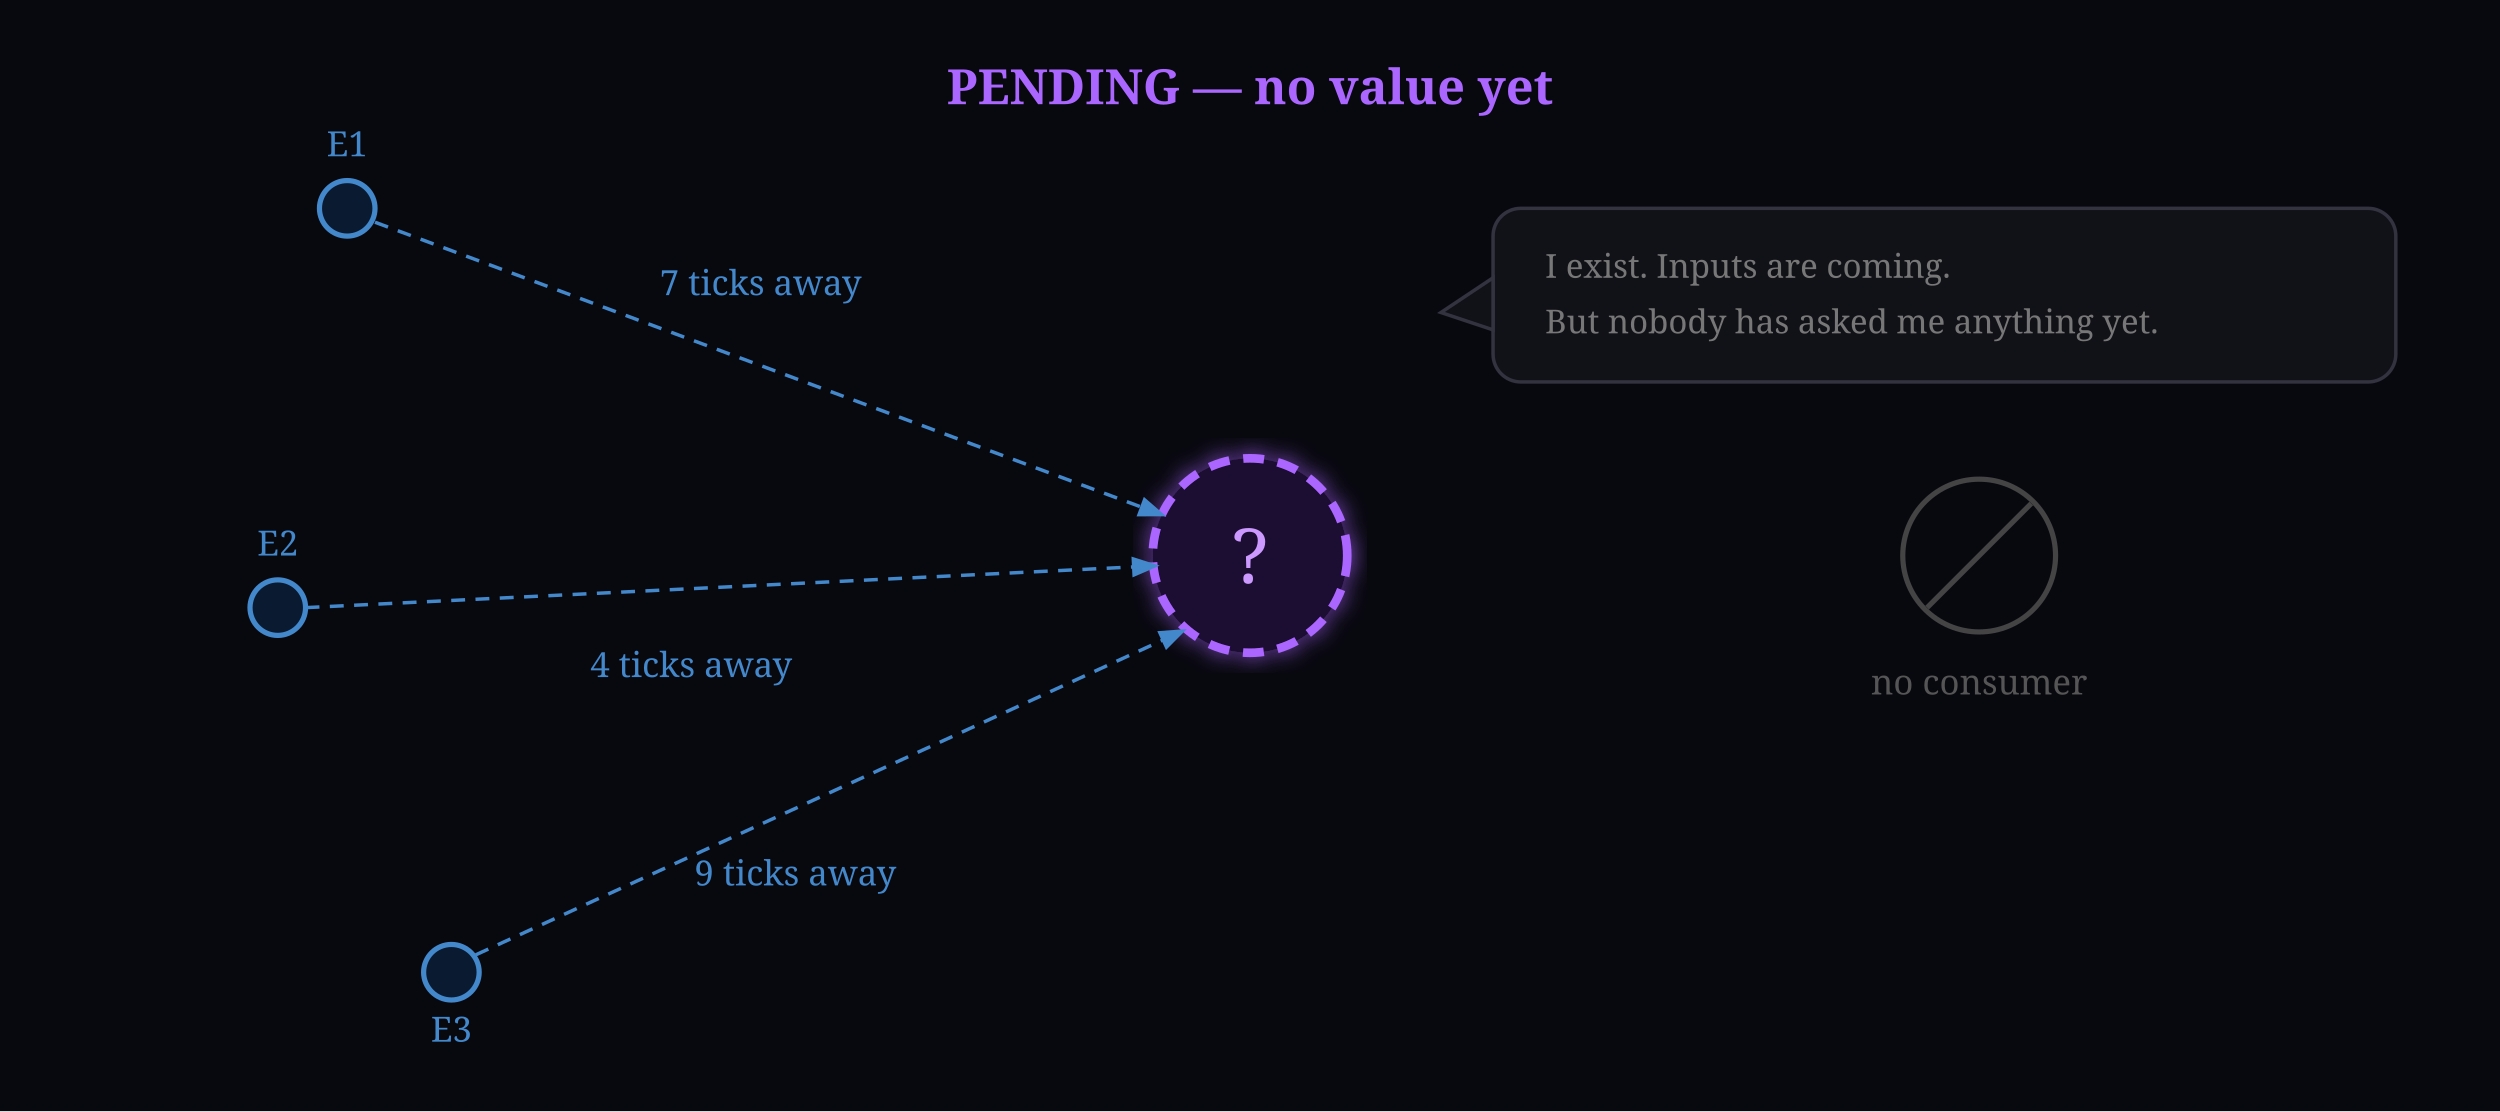
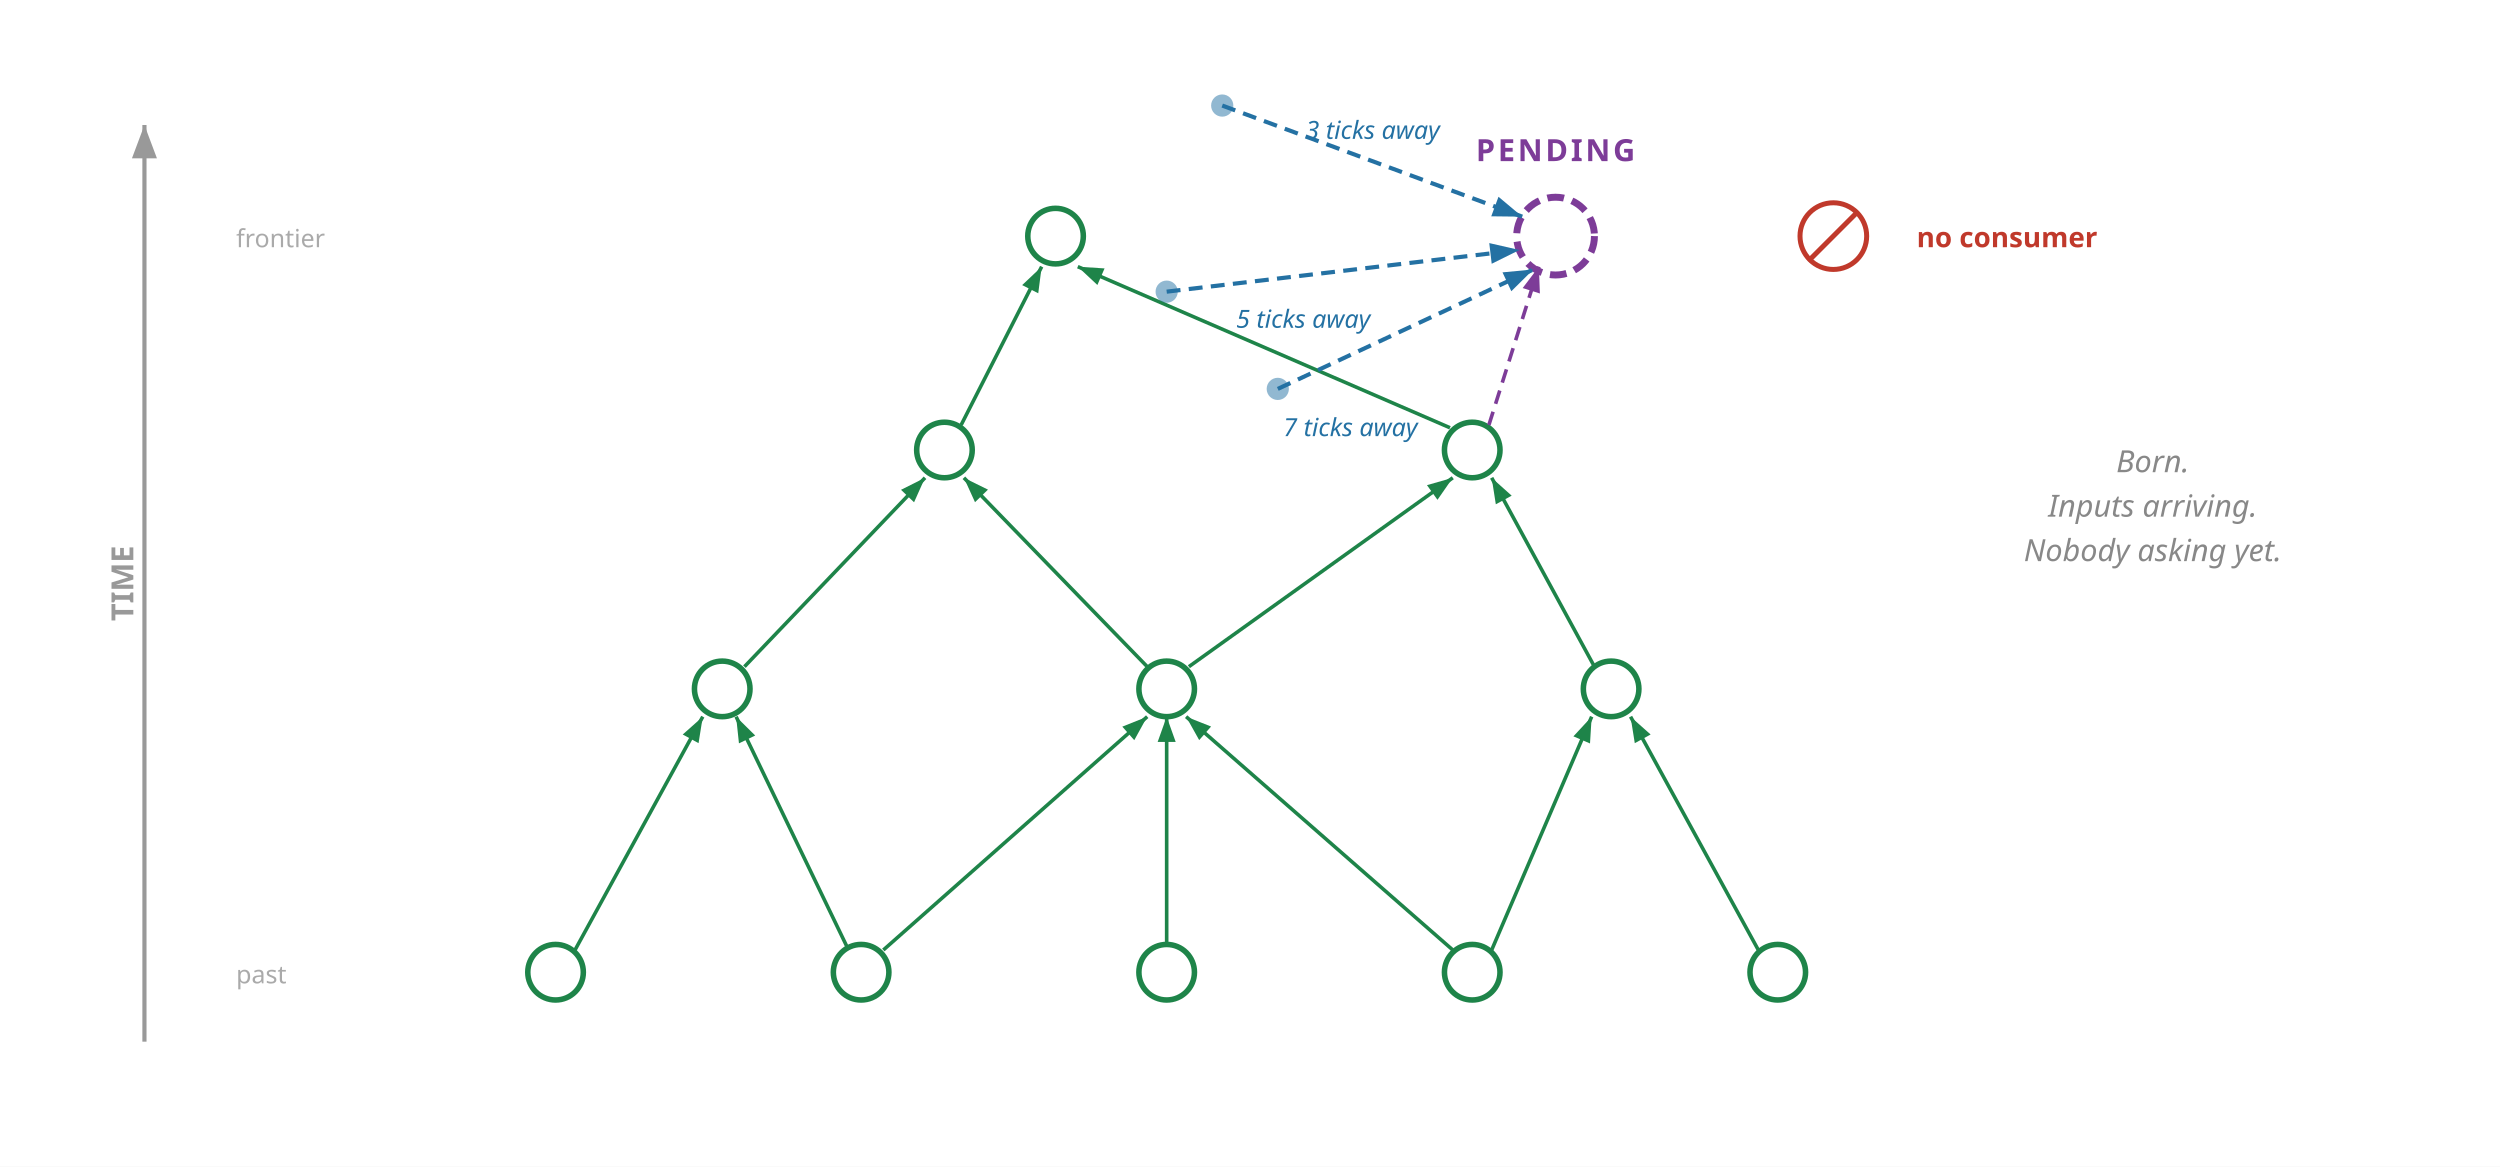
- <svg xmlns="http://www.w3.org/2000/svg" viewBox="0 0 720 320">
+ <svg xmlns="http://www.w3.org/2000/svg" viewBox="0 0 900 420" font-family="DM Sans, sans-serif">
+   <rect width="900" height="420" fill="white" />
  <defs>
-     <filter id="gp">
-       <feGaussianBlur stdDeviation="3" result="b" />
-       <feMerge>
-         <feMergeNode in="b" />
-         <feMergeNode in="SourceGraphic" />
-       </feMerge>
-     </filter>
-     <marker id="ab" markerWidth="8" markerHeight="8" refX="6" refY="3" orient="auto">
-       <path d="M0,0 L0,6 L8,3 z" fill="#4488cc" />
+     <marker id="edge-arr" markerWidth="7" markerHeight="5" refX="7" refY="2.5" orient="auto">
+       <path d="M0,0 L7,2.5 L0,5" fill="#1e8449" stroke="none" />
+     </marker>
+     <marker id="blue-arr" markerWidth="7" markerHeight="5" refX="7" refY="2.5" orient="auto">
+       <path d="M0,0 L7,2.5 L0,5" fill="#2471a3" stroke="none" />
+     </marker>
+     <marker id="purp-arr" markerWidth="7" markerHeight="5" refX="7" refY="2.5" orient="auto">
+       <path d="M0,0 L7,2.5 L0,5" fill="#7d3c98" stroke="none" />
+     </marker>
+     <marker id="time-arr" markerWidth="8" markerHeight="6" refX="8" refY="3" orient="auto">
+       <path d="M0,0 L8,3 L0,6" fill="#999" stroke="none" />
    </marker>
  </defs>
-   <rect width="720" height="320" fill="#08080f" />
-   <text x="360" y="30" fill="#aa66ff" font-size="14" text-anchor="middle" font-family="Georgia" font-weight="bold">PENDING — no value yet</text>
-   <circle cx="360" cy="160" r="28" fill="#1a0a30" stroke="#aa66ff" stroke-width="2.5" stroke-dasharray="6,4" filter="url(#gp)" />
-   <text x="360" y="168" fill="#cc99ff" font-size="22" text-anchor="middle" font-family="Georgia">?</text>
-   <circle cx="100" cy="60" r="8" fill="#0a1a30" stroke="#4488cc" stroke-width="1.5" />
-   <line x1="108" y1="64" x2="334" y2="148" stroke="#4488cc" stroke-width="1" stroke-dasharray="4,3" marker-end="url(#ab)" />
-   <text x="100" y="45" fill="#4488cc" font-size="10" text-anchor="middle" font-family="Georgia">E1</text>
-   <text x="190" y="85" fill="#4488cc" font-size="10" font-family="Georgia">7 ticks away</text>
-   <circle cx="80" cy="175" r="8" fill="#0a1a30" stroke="#4488cc" stroke-width="1.5" />
-   <line x1="88" y1="175" x2="332" y2="163" stroke="#4488cc" stroke-width="1" stroke-dasharray="4,3" marker-end="url(#ab)" />
-   <text x="80" y="160" fill="#4488cc" font-size="10" text-anchor="middle" font-family="Georgia">E2</text>
-   <text x="170" y="195" fill="#4488cc" font-size="10" font-family="Georgia">4 ticks away</text>
-   <circle cx="130" cy="280" r="8" fill="#0a1a30" stroke="#4488cc" stroke-width="1.5" />
-   <line x1="137" y1="275" x2="340" y2="182" stroke="#4488cc" stroke-width="1" stroke-dasharray="4,3" marker-end="url(#ab)" />
-   <text x="130" y="300" fill="#4488cc" font-size="10" text-anchor="middle" font-family="Georgia">E3</text>
-   <text x="200" y="255" fill="#4488cc" font-size="10" font-family="Georgia">9 ticks away</text>
-   <circle cx="570" cy="160" r="22" fill="none" stroke="#444444" stroke-width="1.5" />
-   <line x1="555" y1="175" x2="585" y2="145" stroke="#444444" stroke-width="1.5" />
-   <text x="570" y="200" fill="#555555" font-size="10" text-anchor="middle" font-family="Georgia">no consumer</text>
-   <rect x="430" y="60" width="260" height="50" rx="8" fill="#111118" stroke="#333340" stroke-width="1" />
-   <polygon points="430,80 415,90 430,95" fill="#111118" stroke="#333340" stroke-width="1" />
-   <text x="445" y="80" fill="#777777" font-size="9.5" font-family="Georgia">I exist. Inputs are coming.</text>
-   <text x="445" y="96" fill="#777777" font-size="9.5" font-family="Georgia">But nobody has asked me anything yet.</text>
+   <line x1="52" y1="375" x2="52" y2="45" stroke="#999" stroke-width="1.5" marker-end="url(#time-arr)" />
+   <text x="48" y="210" text-anchor="middle" font-size="11" fill="#999" font-weight="bold" transform="rotate(-90, 48, 210)">TIME</text>
+   <circle cx="200" cy="350" r="10" fill="white" stroke="#1e8449" stroke-width="2" />
+   <circle cx="310" cy="350" r="10" fill="white" stroke="#1e8449" stroke-width="2" />
+   <circle cx="420" cy="350" r="10" fill="white" stroke="#1e8449" stroke-width="2" />
+   <circle cx="530" cy="350" r="10" fill="white" stroke="#1e8449" stroke-width="2" />
+   <circle cx="640" cy="350" r="10" fill="white" stroke="#1e8449" stroke-width="2" />
+   <line x1="207" y1="342" x2="253" y2="258" stroke="#1e8449" stroke-width="1.3" marker-end="url(#edge-arr)" />
+   <line x1="305" y1="341" x2="265" y2="258" stroke="#1e8449" stroke-width="1.3" marker-end="url(#edge-arr)" />
+   <line x1="318" y1="342" x2="413" y2="258" stroke="#1e8449" stroke-width="1.3" marker-end="url(#edge-arr)" />
+   <line x1="420" y1="340" x2="420" y2="258" stroke="#1e8449" stroke-width="1.3" marker-end="url(#edge-arr)" />
+   <line x1="523" y1="342" x2="427" y2="258" stroke="#1e8449" stroke-width="1.3" marker-end="url(#edge-arr)" />
+   <line x1="537" y1="342" x2="573" y2="258" stroke="#1e8449" stroke-width="1.3" marker-end="url(#edge-arr)" />
+   <line x1="633" y1="342" x2="587" y2="258" stroke="#1e8449" stroke-width="1.3" marker-end="url(#edge-arr)" />
+   <circle cx="260" cy="248" r="10" fill="white" stroke="#1e8449" stroke-width="2" />
+   <circle cx="420" cy="248" r="10" fill="white" stroke="#1e8449" stroke-width="2" />
+   <circle cx="580" cy="248" r="10" fill="white" stroke="#1e8449" stroke-width="2" />
+   <line x1="268" y1="240" x2="333" y2="172" stroke="#1e8449" stroke-width="1.3" marker-end="url(#edge-arr)" />
+   <line x1="413" y1="240" x2="347" y2="172" stroke="#1e8449" stroke-width="1.3" marker-end="url(#edge-arr)" />
+   <line x1="428" y1="240" x2="523" y2="172" stroke="#1e8449" stroke-width="1.3" marker-end="url(#edge-arr)" />
+   <line x1="574" y1="240" x2="537" y2="172" stroke="#1e8449" stroke-width="1.3" marker-end="url(#edge-arr)" />
+   <circle cx="340" cy="162" r="10" fill="white" stroke="#1e8449" stroke-width="2" />
+   <circle cx="530" cy="162" r="10" fill="white" stroke="#1e8449" stroke-width="2" />
+   <line x1="346" y1="153" x2="375" y2="96" stroke="#1e8449" stroke-width="1.3" marker-end="url(#edge-arr)" />
+   <line x1="522" y1="154" x2="388" y2="96" stroke="#1e8449" stroke-width="1.3" marker-end="url(#edge-arr)" />
+   <line x1="536" y1="153" x2="554" y2="96" stroke="#7d3c98" stroke-width="1.3" stroke-dasharray="5,3" marker-end="url(#purp-arr)" />
+   <circle cx="380" cy="85" r="10" fill="white" stroke="#1e8449" stroke-width="2" />
+   <circle cx="560" cy="85" r="14" fill="none" stroke="#7d3c98" stroke-width="2.5" stroke-dasharray="6,3" />
+   <text x="560" y="58" text-anchor="middle" font-size="11" font-weight="bold" fill="#7d3c98" letter-spacing="1">PENDING</text>
+   <line x1="440" y1="38" x2="548" y2="78" stroke="#2471a3" stroke-width="1.5" stroke-dasharray="5,3" marker-end="url(#blue-arr)" />
+   <circle cx="440" cy="38" r="4" fill="#2471a3" opacity="0.5" />
+   <text x="470" y="50" font-size="9" fill="#2471a3" font-style="italic">3 ticks away</text>
+   <line x1="420" y1="105" x2="547" y2="90" stroke="#2471a3" stroke-width="1.5" stroke-dasharray="5,3" marker-end="url(#blue-arr)" />
+   <circle cx="420" cy="105" r="4" fill="#2471a3" opacity="0.5" />
+   <text x="445" y="118" font-size="9" fill="#2471a3" font-style="italic">5 ticks away</text>
+   <line x1="460" y1="140" x2="552" y2="97" stroke="#2471a3" stroke-width="1.5" stroke-dasharray="5,3" marker-end="url(#blue-arr)" />
+   <circle cx="460" cy="140" r="4" fill="#2471a3" opacity="0.5" />
+   <text x="462" y="157" font-size="9" fill="#2471a3" font-style="italic">7 ticks away</text>
+   <circle cx="660" cy="85" r="12" fill="none" stroke="#c0392b" stroke-width="1.8" />
+   <line x1="651" y1="94" x2="669" y2="76" stroke="#c0392b" stroke-width="1.8" />
+   <text x="690" y="89" font-size="10" fill="#c0392b" font-weight="bold">no consumer</text>
+   <text x="775" y="170" font-size="11" fill="#888" font-style="italic" text-anchor="middle">Born.</text>
+   <text x="775" y="186" font-size="11" fill="#888" font-style="italic" text-anchor="middle">Inputs arriving.</text>
+   <text x="775" y="202" font-size="11" fill="#888" font-style="italic" text-anchor="middle">Nobody asking yet.</text>
+   <text x="85" y="354" font-size="9" fill="#aaa">past</text>
+   <text x="85" y="89" font-size="9" fill="#aaa">frontier</text>
</svg>
